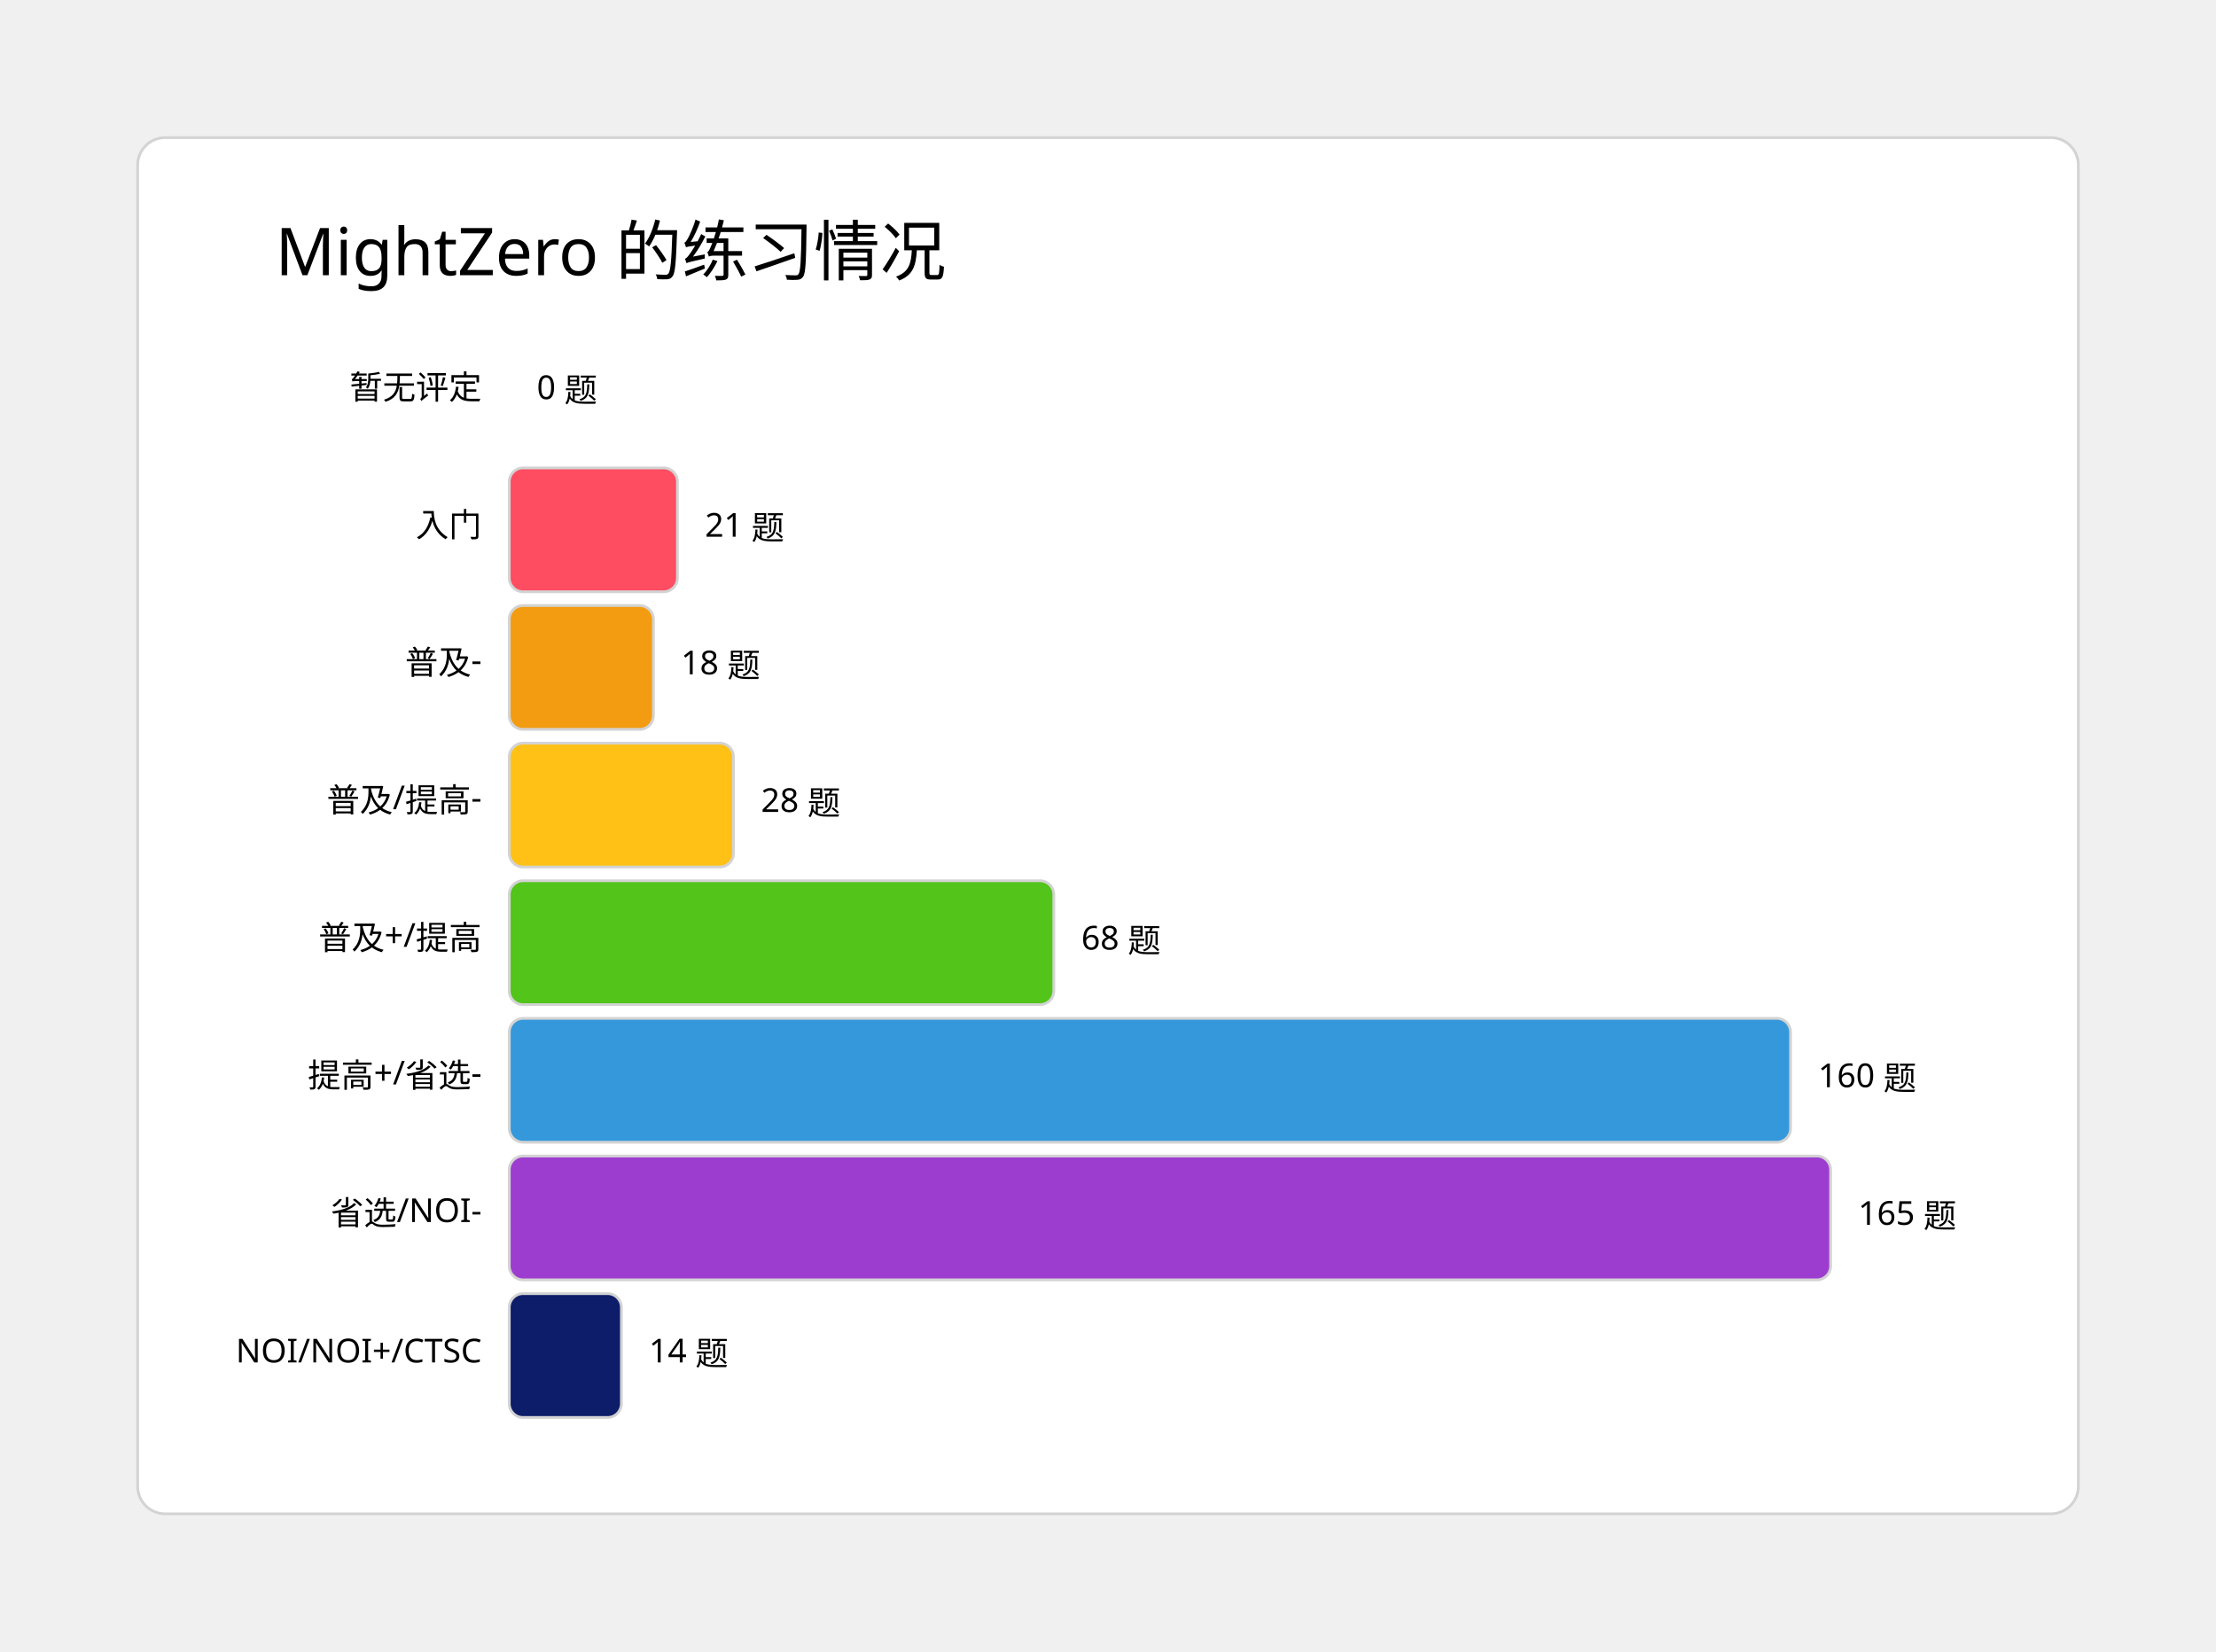
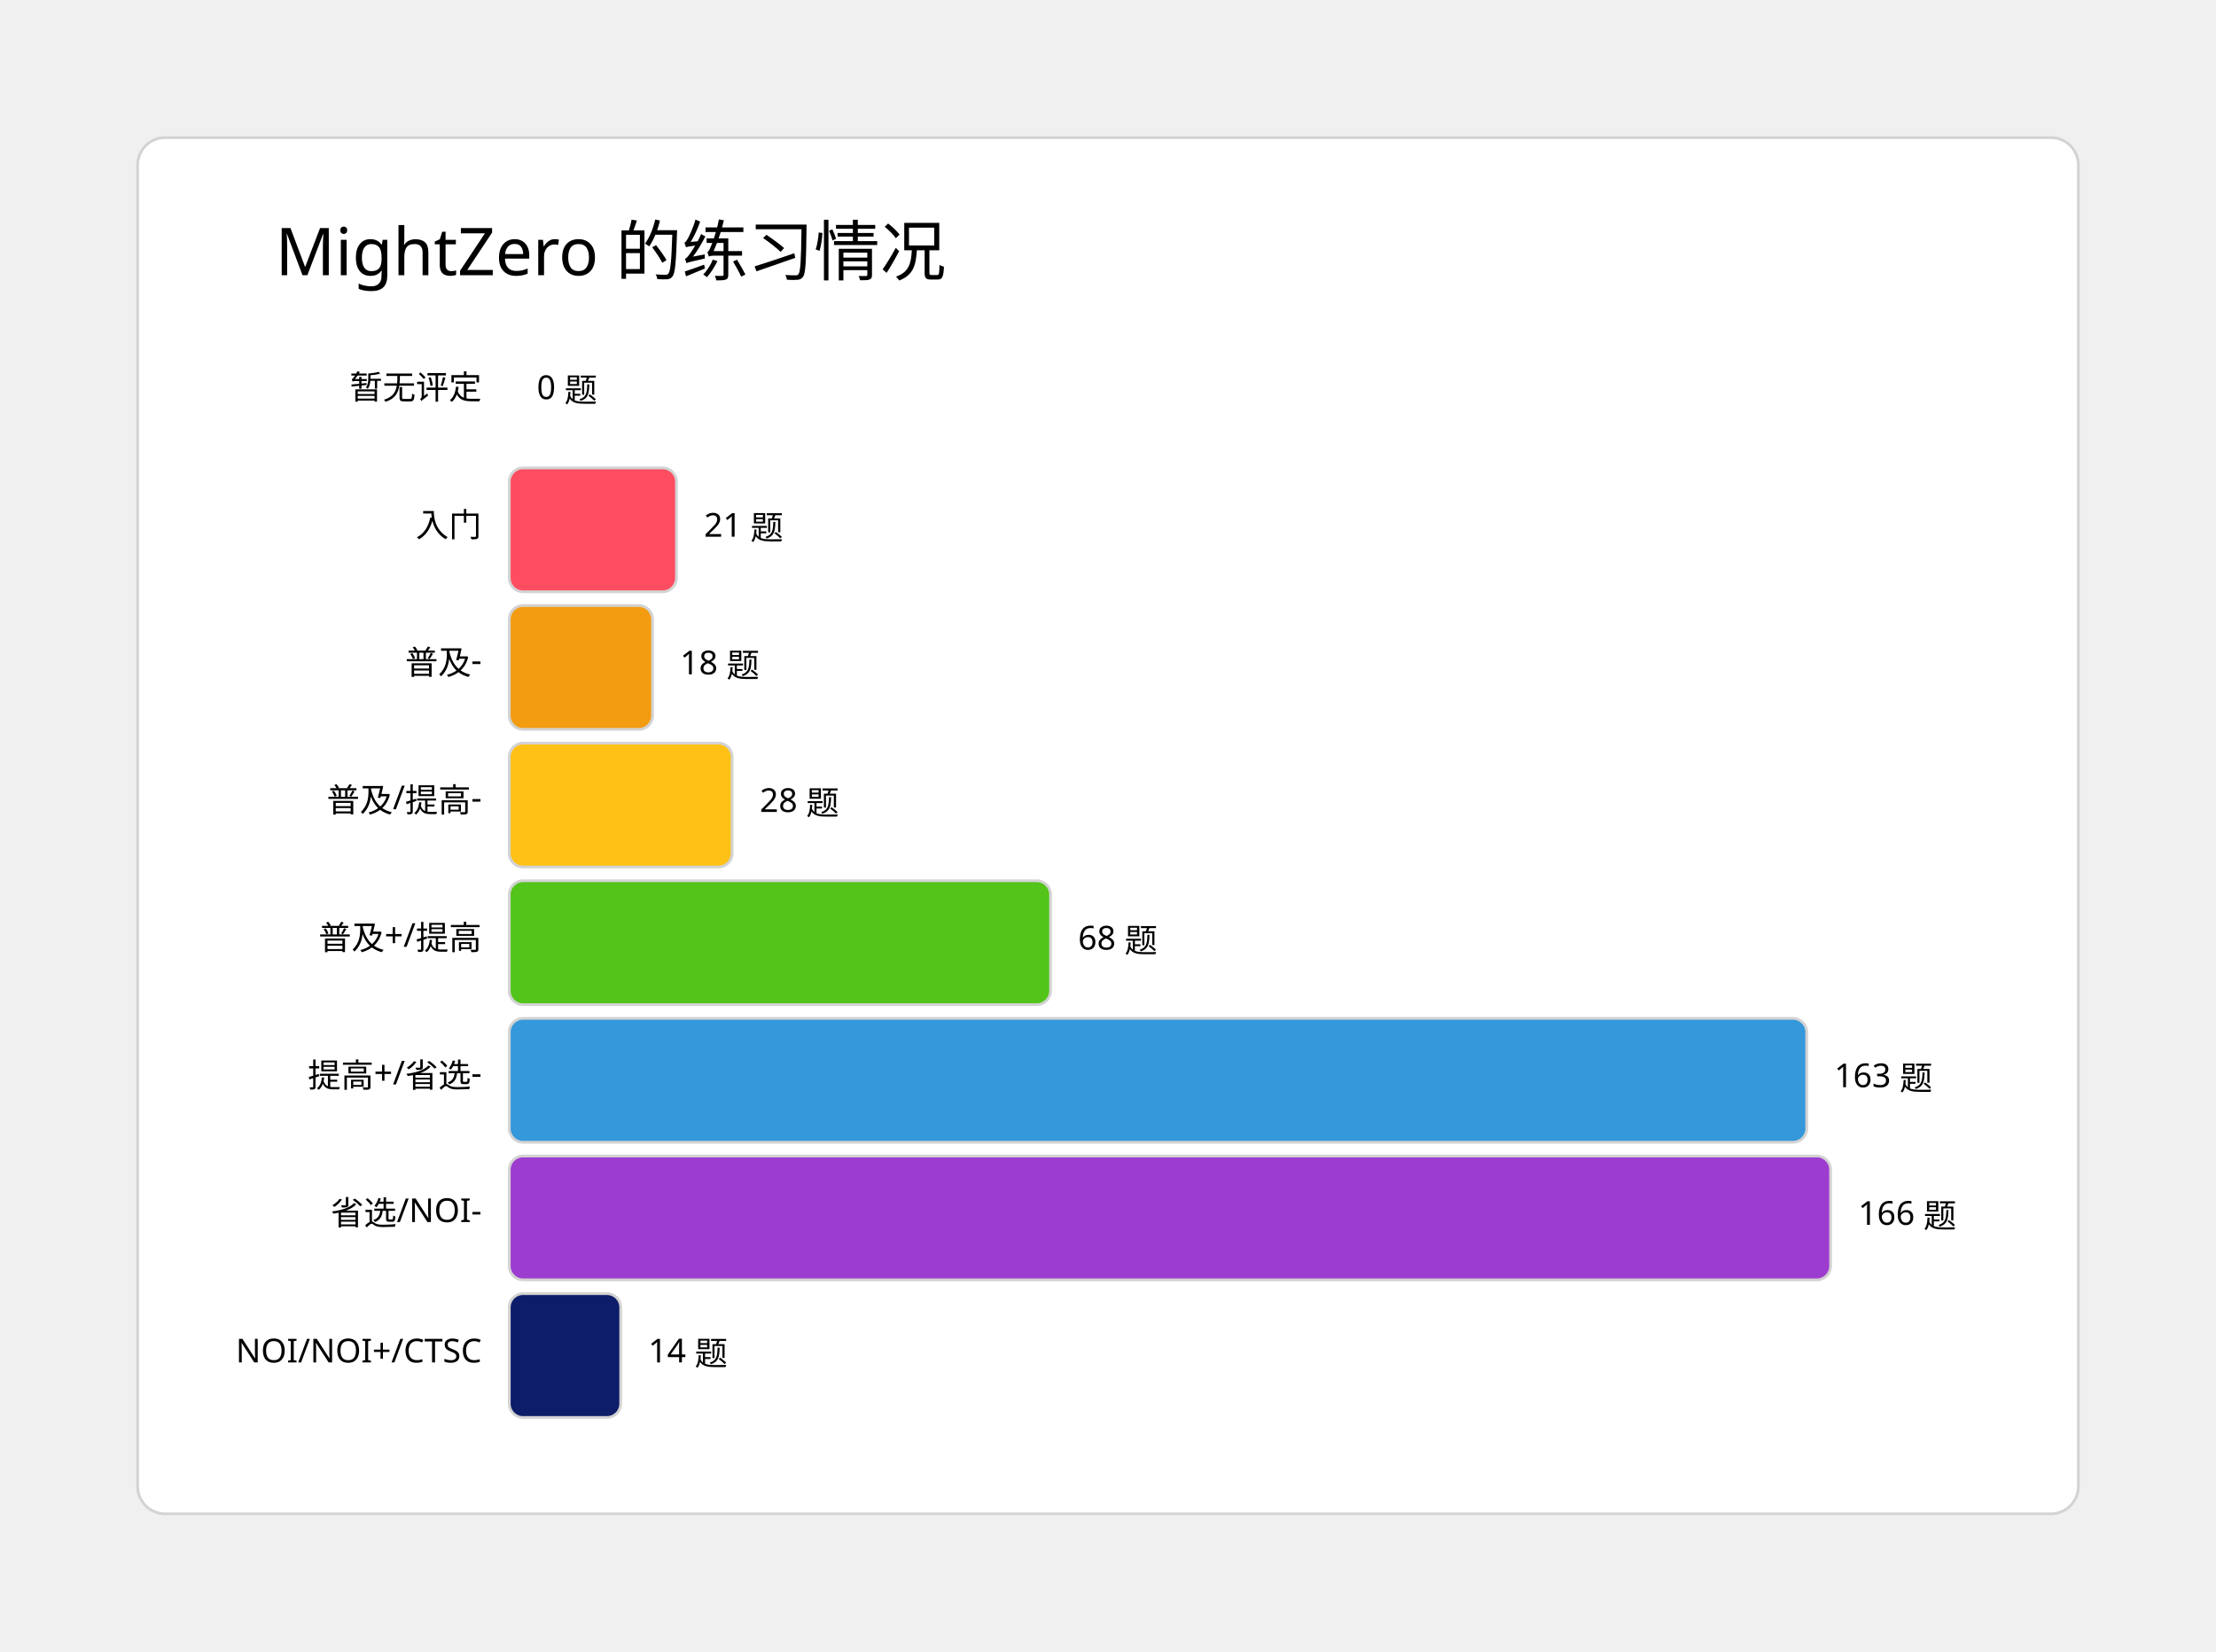
<svg xmlns="http://www.w3.org/2000/svg" baseProfile="tiny" height="600" version="1.2" width="805">
  <defs />
  <rect fill="white" height="500" rx="10" ry="10" stroke="lightgray" stroke-width="1" width="705" x="50" y="50" />
  <text font-family="SimHei" font-size="24" text-anchor="start" x="100" y="100">MightZero 的练习情况</text>
  <rect fill="#bfbfbf" height="45.0" rx="5" ry="5" stroke="lightgray" stroke-width="1" width="0.0" x="185" y="120.0" />
  <text font-family="SimHei" font-size="12" text-anchor="start" x="195.0" y="145.0">0 题</text>
  <text font-family="SimHei" font-size="12" text-anchor="end" x="175" y="145.0">暂无评定</text>
-   <rect fill="#fe4c61" height="45.0" rx="5" ry="5" stroke="lightgray" stroke-width="1" width="61.091" x="185" y="170.0" />
-   <text font-family="SimHei" font-size="12" text-anchor="start" x="256.091" y="195.0">21 题</text>
+   <rect fill="#fe4c61" height="45.0" rx="5" ry="5" stroke="lightgray" stroke-width="1" width="60.723" x="185" y="170.0" />
+   <text font-family="SimHei" font-size="12" text-anchor="start" x="255.723" y="195.0">21 题</text>
  <text font-family="SimHei" font-size="12" text-anchor="end" x="175" y="195.0">入门</text>
-   <rect fill="#f39c11" height="45.0" rx="5" ry="5" stroke="lightgray" stroke-width="1" width="52.364" x="185" y="220.0" />
-   <text font-family="SimHei" font-size="12" text-anchor="start" x="247.364" y="245.0">18 题</text>
+   <rect fill="#f39c11" height="45.0" rx="5" ry="5" stroke="lightgray" stroke-width="1" width="52.048" x="185" y="220.0" />
+   <text font-family="SimHei" font-size="12" text-anchor="start" x="247.048" y="245.0">18 题</text>
  <text font-family="SimHei" font-size="12" text-anchor="end" x="175" y="245.0">普及-</text>
-   <rect fill="#ffc116" height="45.0" rx="5" ry="5" stroke="lightgray" stroke-width="1" width="81.454" x="185" y="270.0" />
-   <text font-family="SimHei" font-size="12" text-anchor="start" x="276.455" y="295.0">28 题</text>
+   <rect fill="#ffc116" height="45.0" rx="5" ry="5" stroke="lightgray" stroke-width="1" width="80.964" x="185" y="270.0" />
+   <text font-family="SimHei" font-size="12" text-anchor="start" x="275.964" y="295.0">28 题</text>
  <text font-family="SimHei" font-size="12" text-anchor="end" x="175" y="295.0">普及/提高-</text>
-   <rect fill="#52c41a" height="45.0" rx="5" ry="5" stroke="lightgray" stroke-width="1" width="197.818" x="185" y="320.0" />
-   <text font-family="SimHei" font-size="12" text-anchor="start" x="392.818" y="345.0">68 题</text>
+   <rect fill="#52c41a" height="45.0" rx="5" ry="5" stroke="lightgray" stroke-width="1" width="196.626" x="185" y="320.0" />
+   <text font-family="SimHei" font-size="12" text-anchor="start" x="391.627" y="345.0">68 题</text>
  <text font-family="SimHei" font-size="12" text-anchor="end" x="175" y="345.0">普及+/提高</text>
-   <rect fill="#3498db" height="45.0" rx="5" ry="5" stroke="lightgray" stroke-width="1" width="465.454" x="185" y="370.0" />
-   <text font-family="SimHei" font-size="12" text-anchor="start" x="660.455" y="395.0">160 题</text>
+   <rect fill="#3498db" height="45.0" rx="5" ry="5" stroke="lightgray" stroke-width="1" width="471.325" x="185" y="370.0" />
+   <text font-family="SimHei" font-size="12" text-anchor="start" x="666.325" y="395.0">163 题</text>
  <text font-family="SimHei" font-size="12" text-anchor="end" x="175" y="395.0">提高+/省选-</text>
  <rect fill="#9d3dcf" height="45.0" rx="5" ry="5" stroke="lightgray" stroke-width="1" width="480.0" x="185" y="420.0" />
-   <text font-family="SimHei" font-size="12" text-anchor="start" x="675.0" y="445.0">165 题</text>
+   <text font-family="SimHei" font-size="12" text-anchor="start" x="675.0" y="445.0">166 题</text>
  <text font-family="SimHei" font-size="12" text-anchor="end" x="175" y="445.0">省选/NOI-</text>
-   <rect fill="#0e1d69" height="45.0" rx="5" ry="5" stroke="lightgray" stroke-width="1" width="40.727" x="185" y="470.0" />
-   <text font-family="SimHei" font-size="12" text-anchor="start" x="235.727" y="495.0">14 题</text>
+   <rect fill="#0e1d69" height="45.0" rx="5" ry="5" stroke="lightgray" stroke-width="1" width="40.482" x="185" y="470.0" />
+   <text font-family="SimHei" font-size="12" text-anchor="start" x="235.482" y="495.0">14 题</text>
  <text font-family="SimHei" font-size="12" text-anchor="end" x="175" y="495.0">NOI/NOI+/CTSC</text>
-   <text font-family="SimHei" font-size="14" opacity="0" text-anchor="start" x="-1000" y="-1000">生成时间: 2025-01-14 00:49:26</text>
+   <text font-family="SimHei" font-size="14" opacity="0" text-anchor="start" x="-1000" y="-1000">生成时间: 2025-01-14 06:41:39</text>
</svg>
